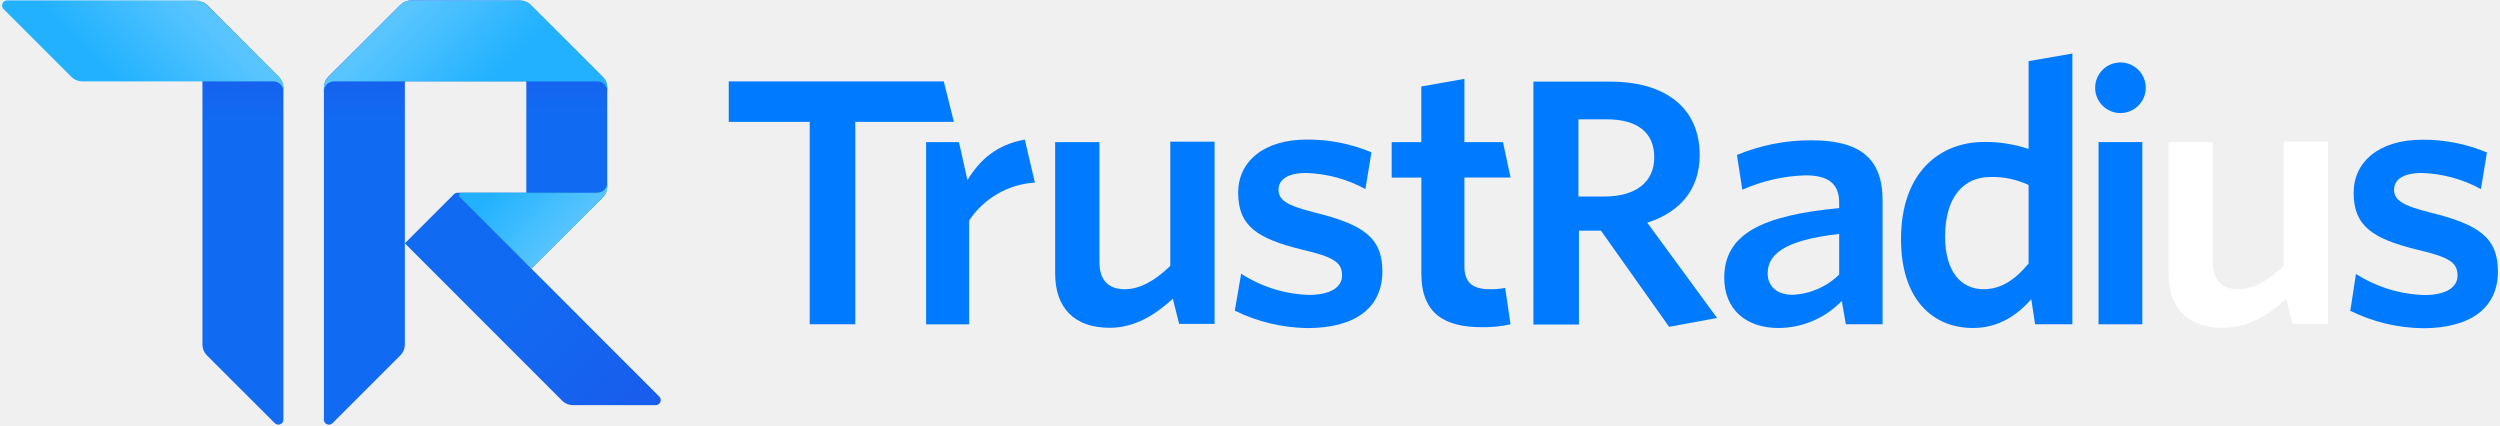
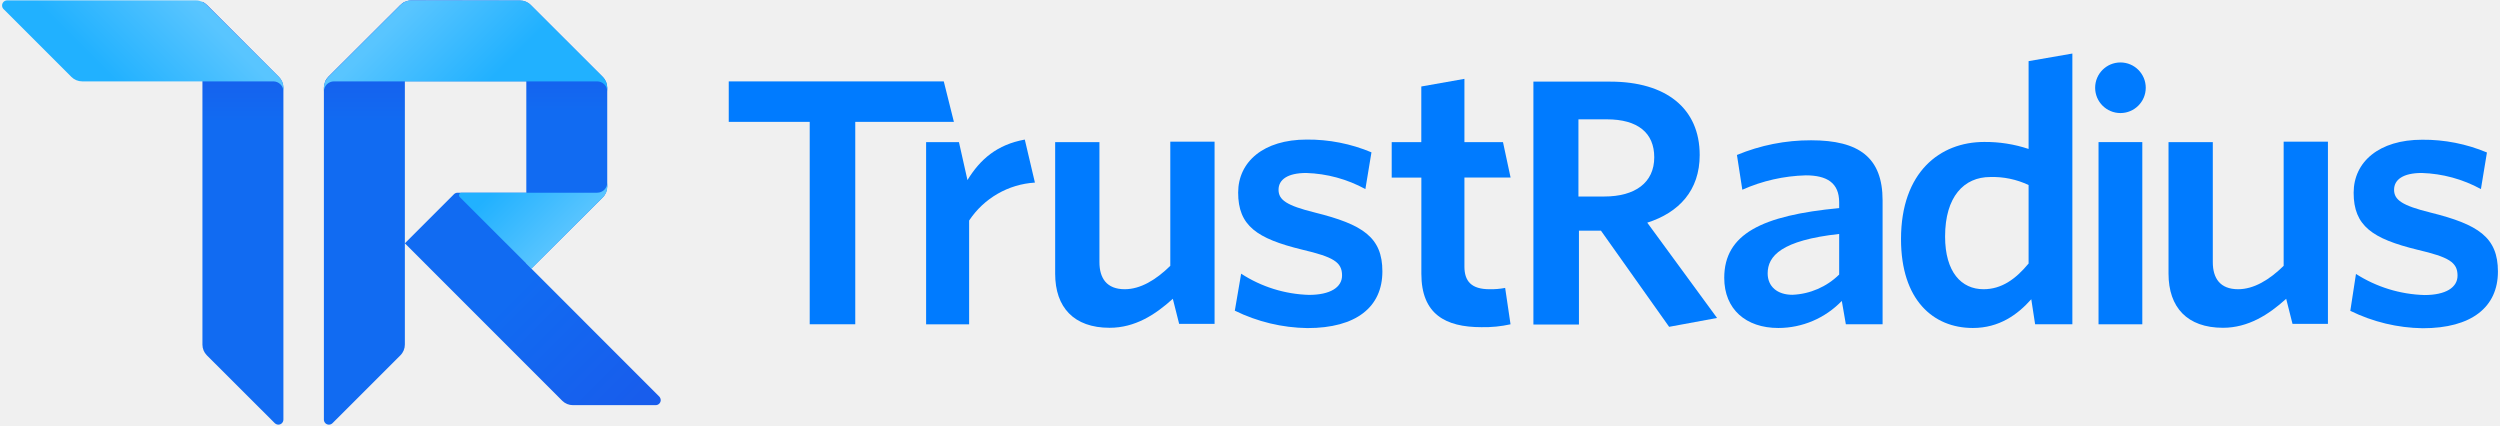
<svg xmlns="http://www.w3.org/2000/svg" xmlns:xlink="http://www.w3.org/1999/xlink" id="trustradius-logo" viewBox="0 0 494 84">
  <defs>
    <linearGradient id="linear-gradient" x1="259.37" y1="111.04" x2="260.37" y2="111.04" gradientTransform="translate(-1759.77 21871) rotate(-90) scale(84 16.28)" gradientUnits="userSpaceOnUse">
      <stop offset="0.71" stop-color="#116bf2" />
      <stop offset="1" stop-color="#1e50e5" />
    </linearGradient>
    <linearGradient id="linear-gradient-2" x1="259.37" y1="111.04" x2="260.37" y2="111.04" gradientTransform="translate(-1735.77 21871.02) rotate(-90) scale(84 16.28)" xlink:href="#linear-gradient" />
    <linearGradient id="linear-gradient-3" x1="257.35" y1="130.68" x2="258.35" y2="130.68" gradientTransform="translate(-3809.59 -16134.91) rotate(45) scale(55.15 66.43)" gradientUnits="userSpaceOnUse">
      <stop offset="0.41" stop-color="#116bf2" />
      <stop offset="1" stop-color="#185dec" />
    </linearGradient>
    <linearGradient id="linear-gradient-4" x1="259" y1="122.42" x2="260" y2="122.42" gradientTransform="translate(-6849.13 13852.56) rotate(-90) scale(53.28 56.7)" gradientUnits="userSpaceOnUse">
      <stop offset="0.58" stop-color="#116bf2" />
      <stop offset="1" stop-color="#1e50e5" />
    </linearGradient>
    <linearGradient id="linear-gradient-5" x1="269.79" y1="134.03" x2="270.79" y2="134.03" gradientTransform="translate(6499.5 -2173) rotate(135) scale(22.63)" gradientUnits="userSpaceOnUse">
      <stop offset="0.03" stop-color="#59c5ff" />
      <stop offset="0.99" stop-color="#21b1ff" />
    </linearGradient>
    <linearGradient id="linear-gradient-6" x1="253.54" y1="137.44" x2="254.54" y2="137.44" gradientTransform="translate(-1780 -6253) rotate(45) scale(22.63)" gradientUnits="userSpaceOnUse">
      <stop offset="0.04" stop-color="#59c5ff" />
      <stop offset="0.99" stop-color="#21b1ff" />
    </linearGradient>
    <linearGradient id="linear-gradient-7" x1="268.62" y1="114.64" x2="269.62" y2="114.64" gradientTransform="translate(1961 4644.47) rotate(-135) scale(16.97)" gradientUnits="userSpaceOnUse">
      <stop offset="0.04" stop-color="#57c4ff" />
      <stop offset="0.99" stop-color="#21b1ff" />
    </linearGradient>
  </defs>
  <g id="logo">
    <path d="M40,.35a3.15,3.15,0,0,1,.88.61L55.11,15.2A3,3,0,0,1,56,17.32V82.91a1,1,0,0,1-1,1,1.08,1.08,0,0,1-.7-.29L40.87,70.21A3,3,0,0,1,40,68.09Z" fill="url(#linear-gradient)" />
    <path d="M79.13,1A2.92,2.92,0,0,1,80,.35V68.08a3,3,0,0,1-.88,2.13L65.7,83.62a1,1,0,0,1-1.41,0,1,1,0,0,1-.29-.68V17.3a3,3,0,0,1,.87-2.08h0L79.11,1Z" fill="url(#linear-gradient-2)" />
    <path d="M105,53.08l-1-1v-14H90.41a1,1,0,0,0-.7.29h0L80,48.08,111.11,79.2h0a3,3,0,0,0,2.11.86h16.34a1,1,0,0,0,1-1,1.08,1.08,0,0,0-.29-.7Z" fill="url(#linear-gradient-3)" />
    <path d="M81.24.08A3,3,0,0,0,79.13,1h0L64.87,15.2h0a3,3,0,0,0-.6.86H104v36l1,1L119.11,39a3,3,0,0,0,.88-2.12V17.33a3,3,0,0,0-.88-2.12L104.87,1a3,3,0,0,0-2.12-.88Z" fill="url(#linear-gradient-4)" />
    <path d="M40.87,1A3,3,0,0,0,38.75.08H1.41a1,1,0,0,0-1,1,1,1,0,0,0,.3.72L14.11,15.2a3,3,0,0,0,2.12.88H54a2,2,0,0,1,2,2v-.75a3,3,0,0,0-.88-2.12Z" fill="url(#linear-gradient-5)" />
    <path d="M79.11,1A3,3,0,0,1,81.24.08h21.51a3,3,0,0,1,2.12.88L119.11,15.2a3,3,0,0,1,.88,2.13v.75a2,2,0,0,0-2-2H66a2,2,0,0,0-2,2v-.75a3,3,0,0,1,.88-2.12Z" fill="url(#linear-gradient-6)" />
    <path d="M120,36.08a2,2,0,0,1-2,2H91.2a.5.5,0,0,0-.35.86L105,53.08,119.12,39a3,3,0,0,0,.88-2.12Z" fill="url(#linear-gradient-7)" />
  </g>
  <g id="wordmark">
    <path d="M259.83,42c-5.67-1.4-7.19-2.52-7.19-4.51s1.78-3.31,5.48-3.31a26.1,26.1,0,0,1,11.68,3.18L271,30.1a32.34,32.34,0,0,0-12.81-2.52c-8.51,0-13.53,4.38-13.53,10.48,0,6.56,3.7,9.08,12.61,11.26,6.2,1.46,7.92,2.46,7.92,5.11,0,2.38-2.38,3.84-6.54,3.84a26,26,0,0,1-13.4-4.19L244,61.39a33.7,33.7,0,0,0,14.35,3.44c9.65,0,14.81-4.17,14.81-11.2C273.16,46.87,269.27,44.35,259.83,42Z" fill="#007bff" />
    <path d="M335.86,30.63c0-9.24-6.67-14.5-17.69-14.5H303v48h9V45.58h4.35l13.47,19,9.47-1.75L325.5,44C331.77,42,335.86,37.63,335.86,30.63ZM317,38.83H311.9V23.58h5.61c6.14,0,9.37,2.69,9.37,7.5C326.88,36.08,323.12,38.83,317,38.83Z" fill="#007bff" />
    <path d="M231.25,52.53c-2.84,2.78-5.9,4.62-9,4.62-3.56,0-5-2.17-5-5.34V28.08H208.5v26c0,6.66,3.7,10.69,10.76,10.69,5,0,9-2.56,12.49-5.73L233,64l7,0v-36h-8.75Z" fill="#007bff" />
    <path d="M298.49,35.08l-1.5-7h-7.62V15.58l-8.52,1.51v11H275v7h5.86v19c0,8,4.76,10.56,11.88,10.56a24.06,24.06,0,0,0,5.74-.57l-1.06-7.19a14.64,14.64,0,0,1-3.1.26c-3.57,0-4.95-1.58-4.95-4.48V35.08Z" fill="#007bff" />
    <path d="M191.17,35.58l-1.68-7.49H183v36h8.5V43.58a16.82,16.82,0,0,1,13-7.5l-2-8.5C197,28.58,193.68,31.48,191.17,35.58Z" fill="#007bff" />
-     <path d="M451.25,52.53c-2.84,2.78-5.9,4.62-9,4.62-3.56,0-5-2.17-5-5.34V28.08H428.5v26c0,6.66,3.7,10.69,10.76,10.69,4.95,0,9-2.56,12.49-5.73L453,64l7,0v-36h-8.75Z" fill="#fff" />
+     <path d="M451.25,52.53c-2.84,2.78-5.9,4.62-9,4.62-3.56,0-5-2.17-5-5.34V28.08H428.5v26c0,6.66,3.7,10.69,10.76,10.69,4.95,0,9-2.56,12.49-5.73L453,64l7,0v-36h-8.75Z" fill="#007bff" />
    <circle cx="419" cy="17.34" r="5" fill="#007bff" />
    <path d="M480.26,42c-5.67-1.4-7.19-2.52-7.19-4.51s1.78-3.31,5.48-3.31a26.1,26.1,0,0,1,11.68,3.18l1.19-7.23a32.34,32.34,0,0,0-12.81-2.52c-8.51,0-13.53,4.38-13.53,10.48,0,6.56,3.7,9.08,12.61,11.26,6.2,1.46,7.92,2.46,7.92,5.11,0,2.38-2.38,3.84-6.54,3.84a26.56,26.56,0,0,1-13.53-4.17l-1.12,7.29a33.57,33.57,0,0,0,14.32,3.44c9.64,0,14.85-4.17,14.85-11.2C493.59,46.87,489.7,44.35,480.26,42Z" fill="#007bff" />
    <rect x="414.67" y="28.08" width="8.65" height="36" fill="#007bff" />
    <path d="M400.85,29.43a27,27,0,0,0-8.77-1.38c-8.72,0-16.44,5.94-16.44,19.2,0,12,6.34,17.56,14.19,17.56,5.22,0,8.85-2.64,11.55-5.68l.76,4.95h7.36V10.58l-8.65,1.5Zm0,22.64c-2.57,3.1-5.34,5.08-8.91,5.08-4.35,0-7.59-3.36-7.59-10.42,0-7.92,3.77-11.75,8.91-11.75a16.57,16.57,0,0,1,7.59,1.58Z" fill="#007bff" />
    <path d="M357.87,27.72a37.94,37.94,0,0,0-14.65,2.9l1.06,6.87a33,33,0,0,1,12.54-2.84c4.15,0,6.6,1.45,6.6,5.34v1.13c-15.32,1.45-22.71,5.14-22.71,13.79,0,6.2,4.29,9.9,10.69,9.9a17.42,17.42,0,0,0,12.54-5.35l.8,4.62H372V39.6C372,31.15,367.38,27.72,357.87,27.72Zm5.55,26.53a14,14,0,0,1-9.24,4c-3,0-4.89-1.65-4.89-4.23,0-3.43,2.71-6.53,14.13-7.79Z" fill="#007bff" />
    <polygon points="186.49 16.08 144 16.08 144 24.08 160 24.08 160 64.08 169 64.08 169 24.08 188.49 24.08 186.49 16.08" fill="#007bff" />
  </g>
</svg>
